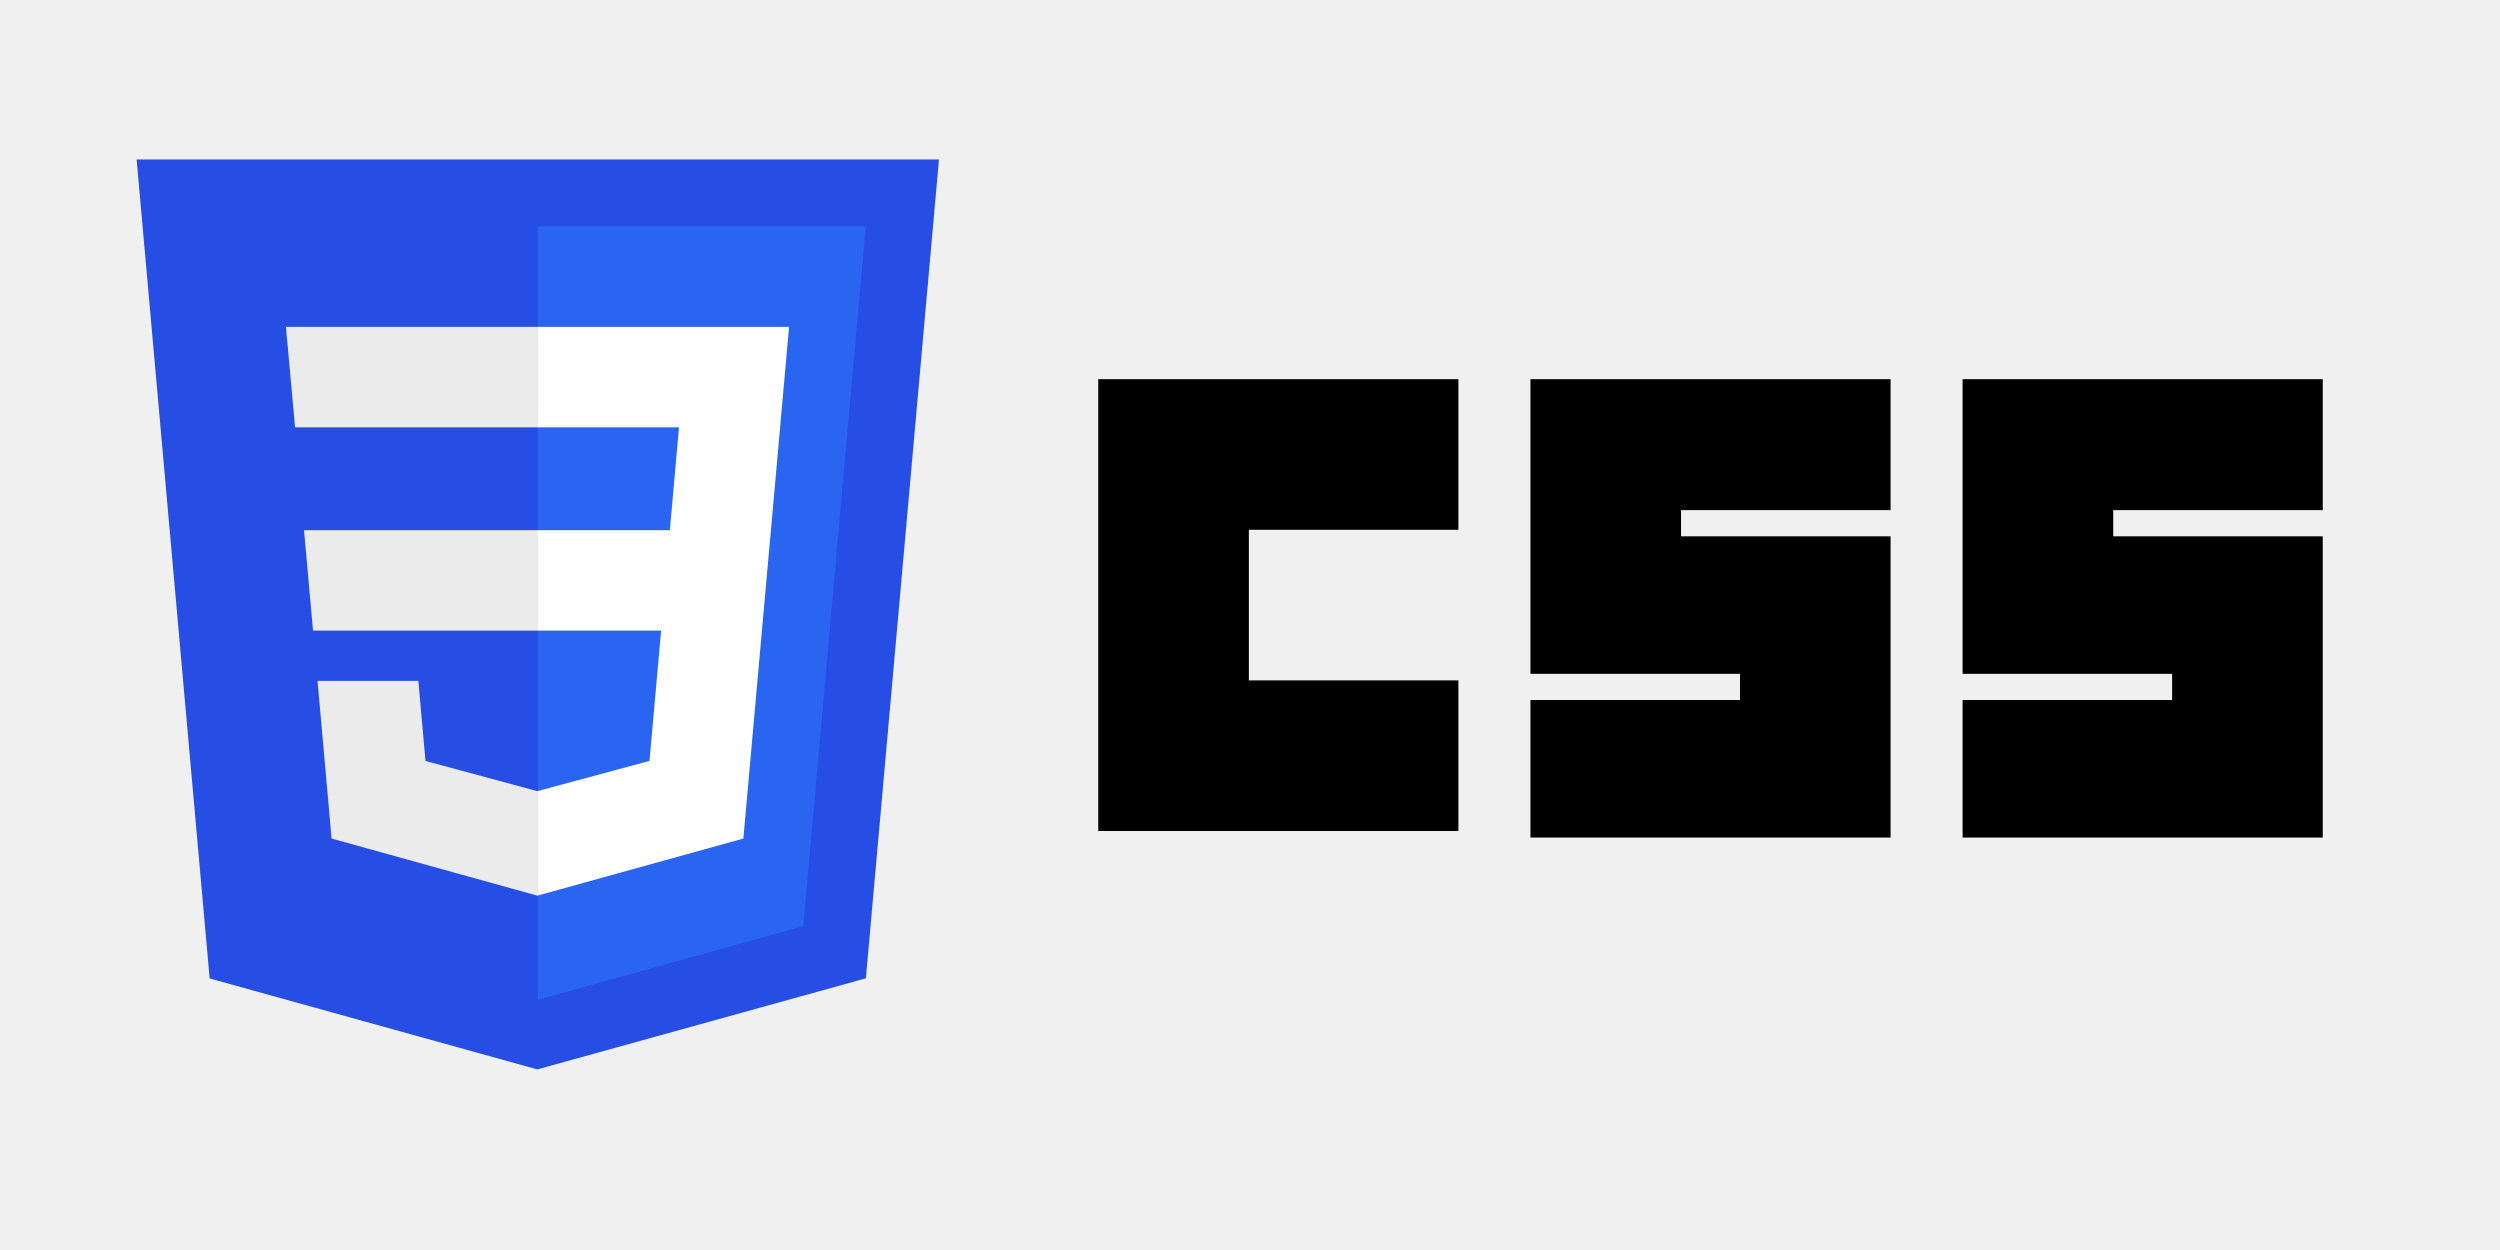
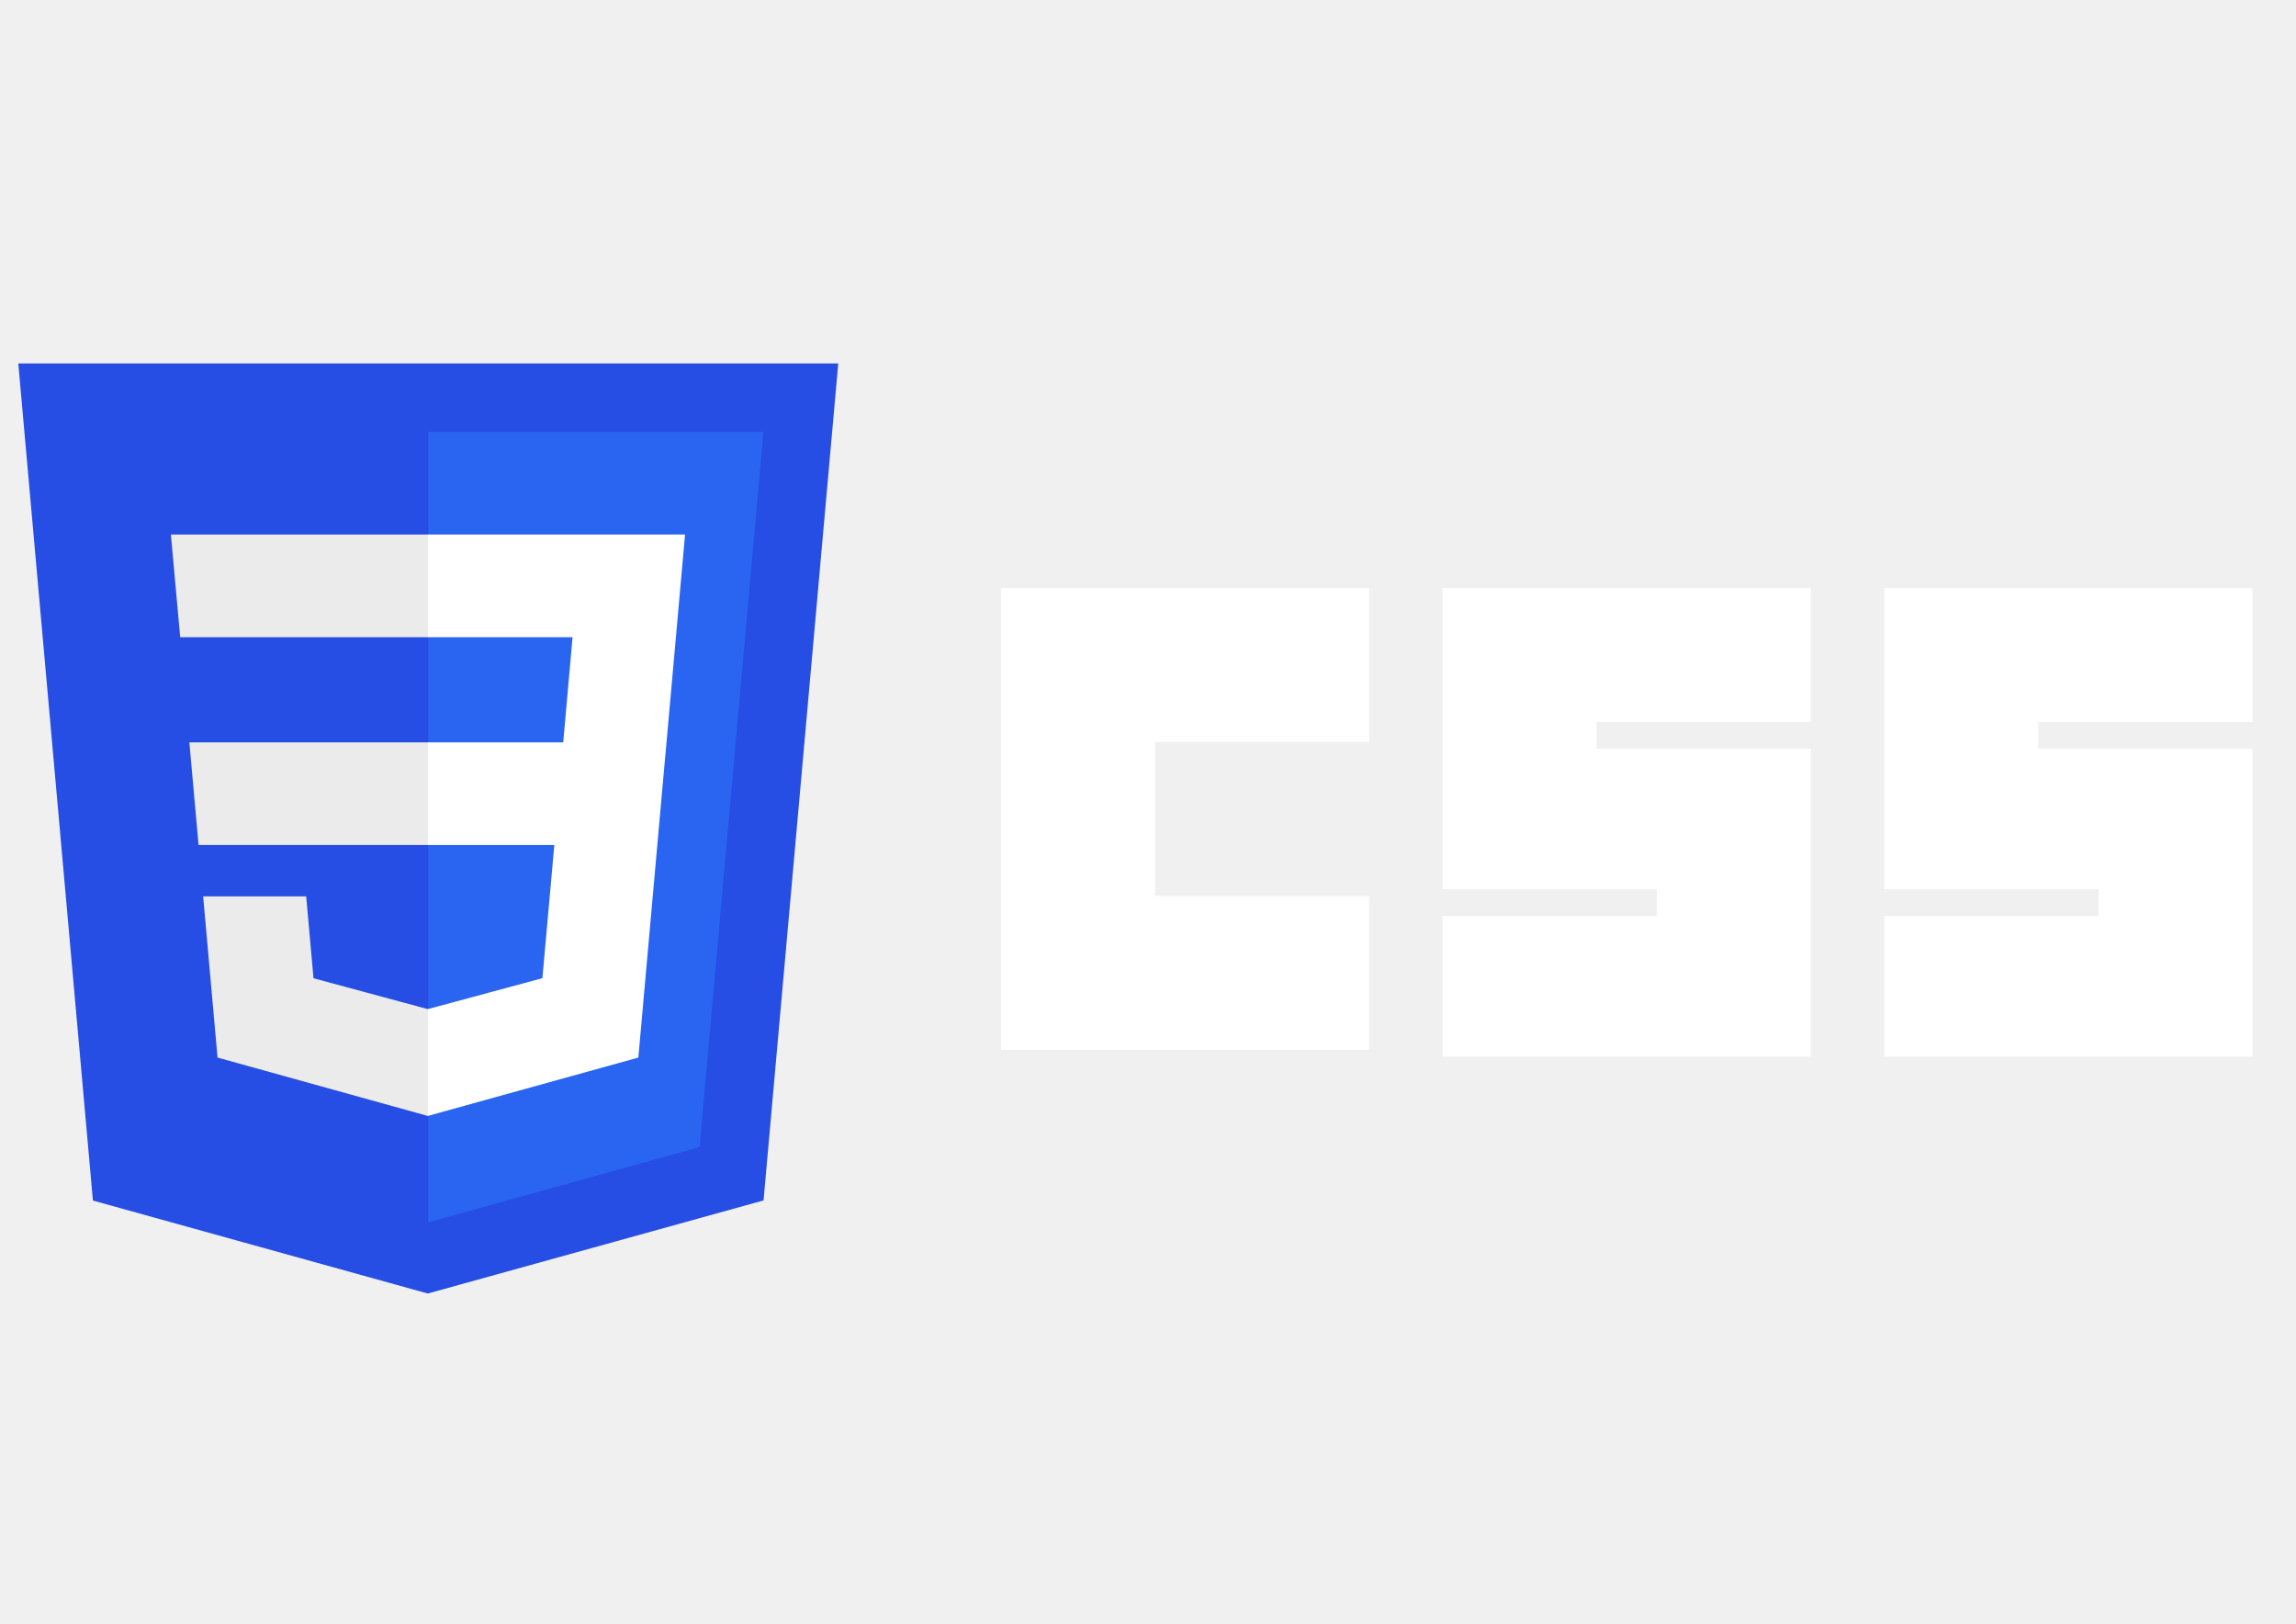
- <svg xmlns="http://www.w3.org/2000/svg" width="120" height="60" viewBox="0 0 120 60" id="svg3476" version="1.1">
-   <defs id="defs3478" />
-   <g id="layer1" transform="translate(-193.633,-732.1122)">
-     <g id="g29" transform="translate(-10.82113,3.115173)">
-       <path style="stroke-width:0.314" id="path2999" d="m 257.17,747.198 h 17.287 v 7.229 h -10.058 v 7.229 h 10.058 v 7.229 h -17.287 z" />
-       <path style="stroke-width:0.314" id="path3001" d="m 277.915,747.198 h 17.287 v 6.286 h -10.058 v 1.257 h 10.058 v 14.458 h -17.287 v -6.601 h 10.058 v -1.257 h -10.058 z" />
-       <path style="stroke-width:0.314" id="path3003" d="m 298.659,747.198 h 17.287 v 6.286 h -10.058 v 1.257 h 10.058 v 14.458 h -17.287 v -6.601 h 10.058 v -1.257 h -10.058 z" />
-     </g>
-     <g id="g37" transform="matrix(0.6040062,0,0,0.6040062,83.23574,307.2679)">
-       <polygon transform="matrix(0.1757812,0,0,0.1757812,180.5139,698.3622)" id="polygon2989" points="404.321,470.819 255.778,512 107.644,470.877 74.633,100.62 437.367,100.62 " style="fill:#264de4" />
-       <polygon transform="matrix(0.1757812,0,0,0.1757812,180.5139,698.3622)" id="polygon2991" points="256,480.523 376.03,447.246 404.27,130.894 256,130.894 " style="fill:#2965f1" />
-       <polygon transform="matrix(0.1757812,0,0,0.1757812,180.5139,698.3622)" id="polygon2993" points="256,268.217 150.31,268.217 154.38,313.627 256,313.627 " style="fill:#ebebeb" />
-       <polygon transform="matrix(0.1757812,0,0,0.1757812,180.5139,698.3622)" id="polygon2995" points="255.843,176.305 142.132,176.305 146.26,221.716 256,221.716 256,176.305 " style="fill:#ebebeb" />
-       <polygon transform="matrix(0.1757812,0,0,0.1757812,180.5139,698.3622)" id="polygon2997" points="255.801,386.206 205.227,372.55 201.994,336.333 177.419,336.333 156.409,336.333 162.771,407.634 255.791,433.457 256,433.399 256,386.153 " style="fill:#ebebeb" />
-       <polygon transform="matrix(0.1757812,0,0,0.1757812,180.5139,698.3622)" id="polygon3005" points="319.831,221.716 315.699,268.217 255.843,268.217 255.843,313.627 311.761,313.627 306.49,372.521 255.843,386.191 255.843,433.435 348.937,407.634 349.62,399.962 360.291,280.411 361.399,268.217 369.597,176.305 255.843,176.305 255.843,221.716 " style="fill:#ffffff" />
-     </g>
-   </g>
+ <svg xmlns="http://www.w3.org/2000/svg" width="1123" height="794" stroke="none" stroke-linecap="round" stroke-linejoin="round" fill="#fff" fill-rule="nonzero">
+   <path d="M489.608 287.567h180.019v75.28H564.888v75.28h104.739v75.28H489.608zm216.021 0h180.019v65.46H780.909v13.093h104.738v150.56H705.629V447.947h104.738v-13.093H705.629zm216.021 0h180.019v65.46H996.931v13.093h104.738v150.56H921.65V447.947h104.738v-13.093H921.65z" />
+   <path d="M373.461 587.041L209.228 632.57 45.446 587.105 8.949 177.74h401.047z" fill="#264de4" />
+   <path d="M209.472 597.77l132.707-36.792 31.225-349.766H209.472z" fill="#2965f1" />
+   <path d="M209.471 363.039H92.619l4.501 50.206h112.352zm-.172-101.62H83.577l4.563 50.206h121.332v-50.206zm-.047 232.071l-55.915-15.097-3.576-40.043h-27.169-23.229l7.034 78.832 102.847 28.551.231-.063V493.432z" fill="#ebebeb" />
+   <path d="M280.045 311.625l-4.568 51.414H209.299v50.206h61.825l-5.828 65.114-55.997 15.115v52.233l102.925-28.526.757-8.482 11.798-132.179 1.223-13.482 9.067-101.62H209.299v50.206z" />
</svg>
